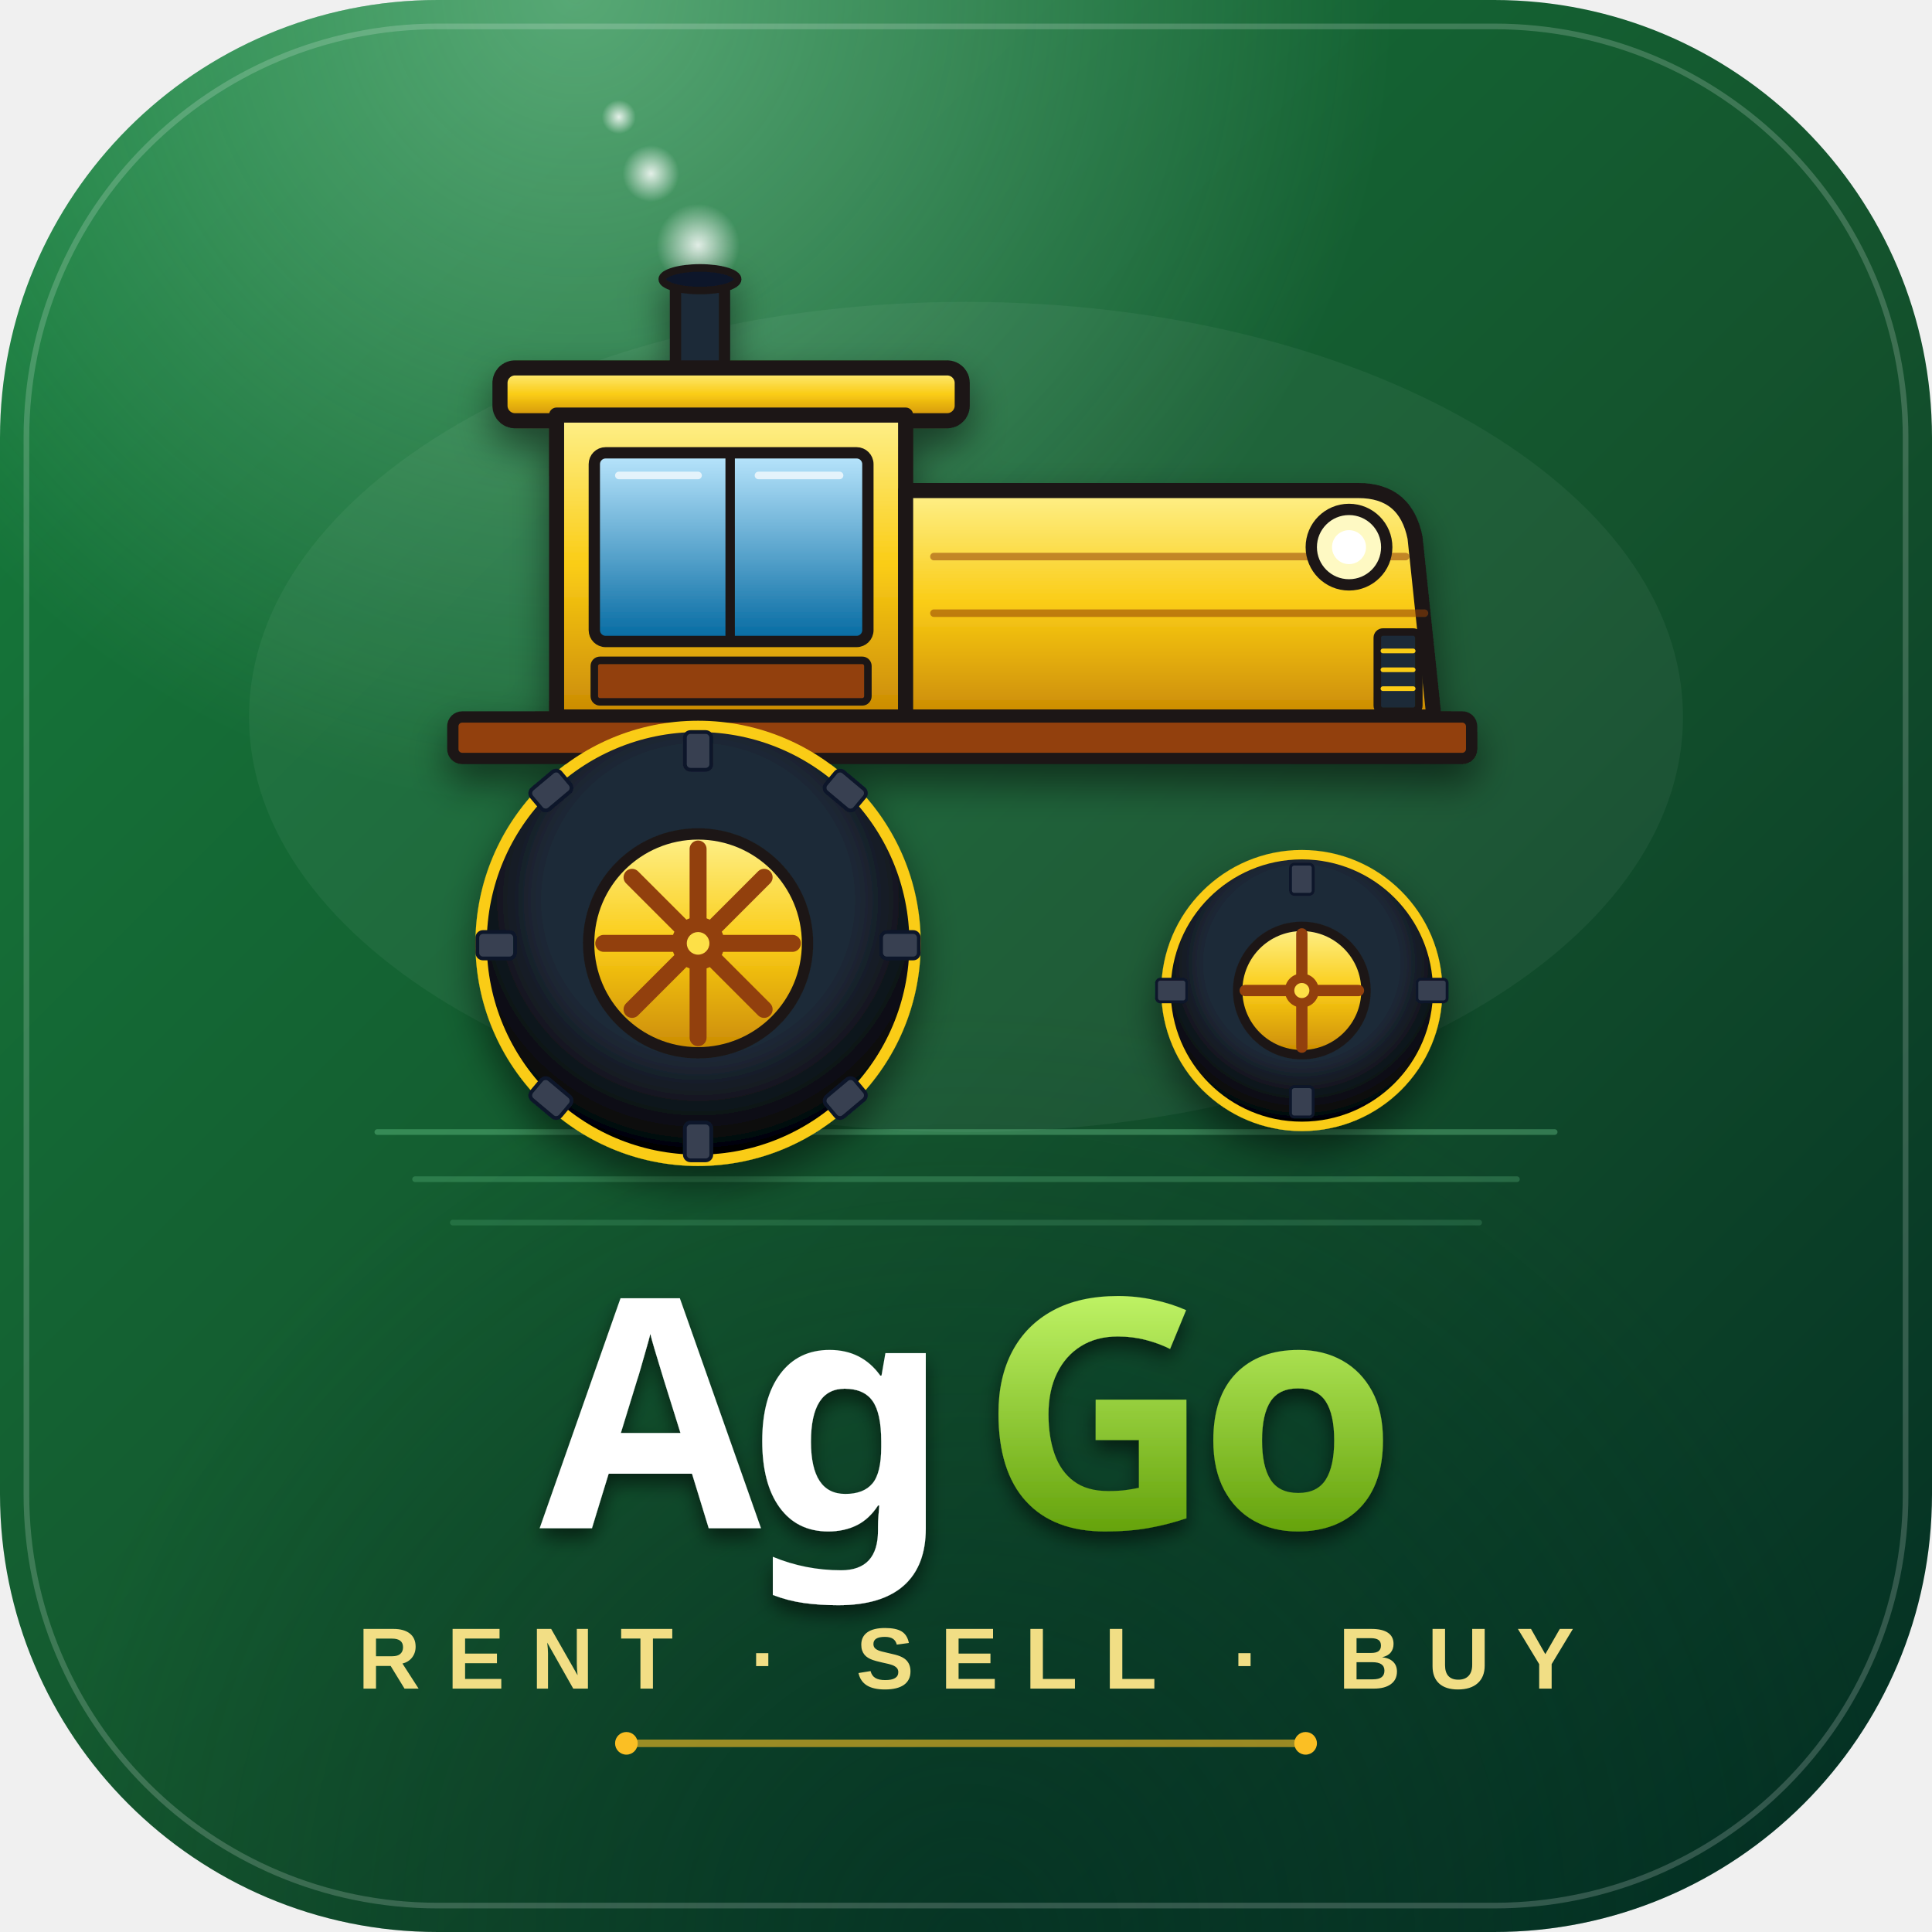
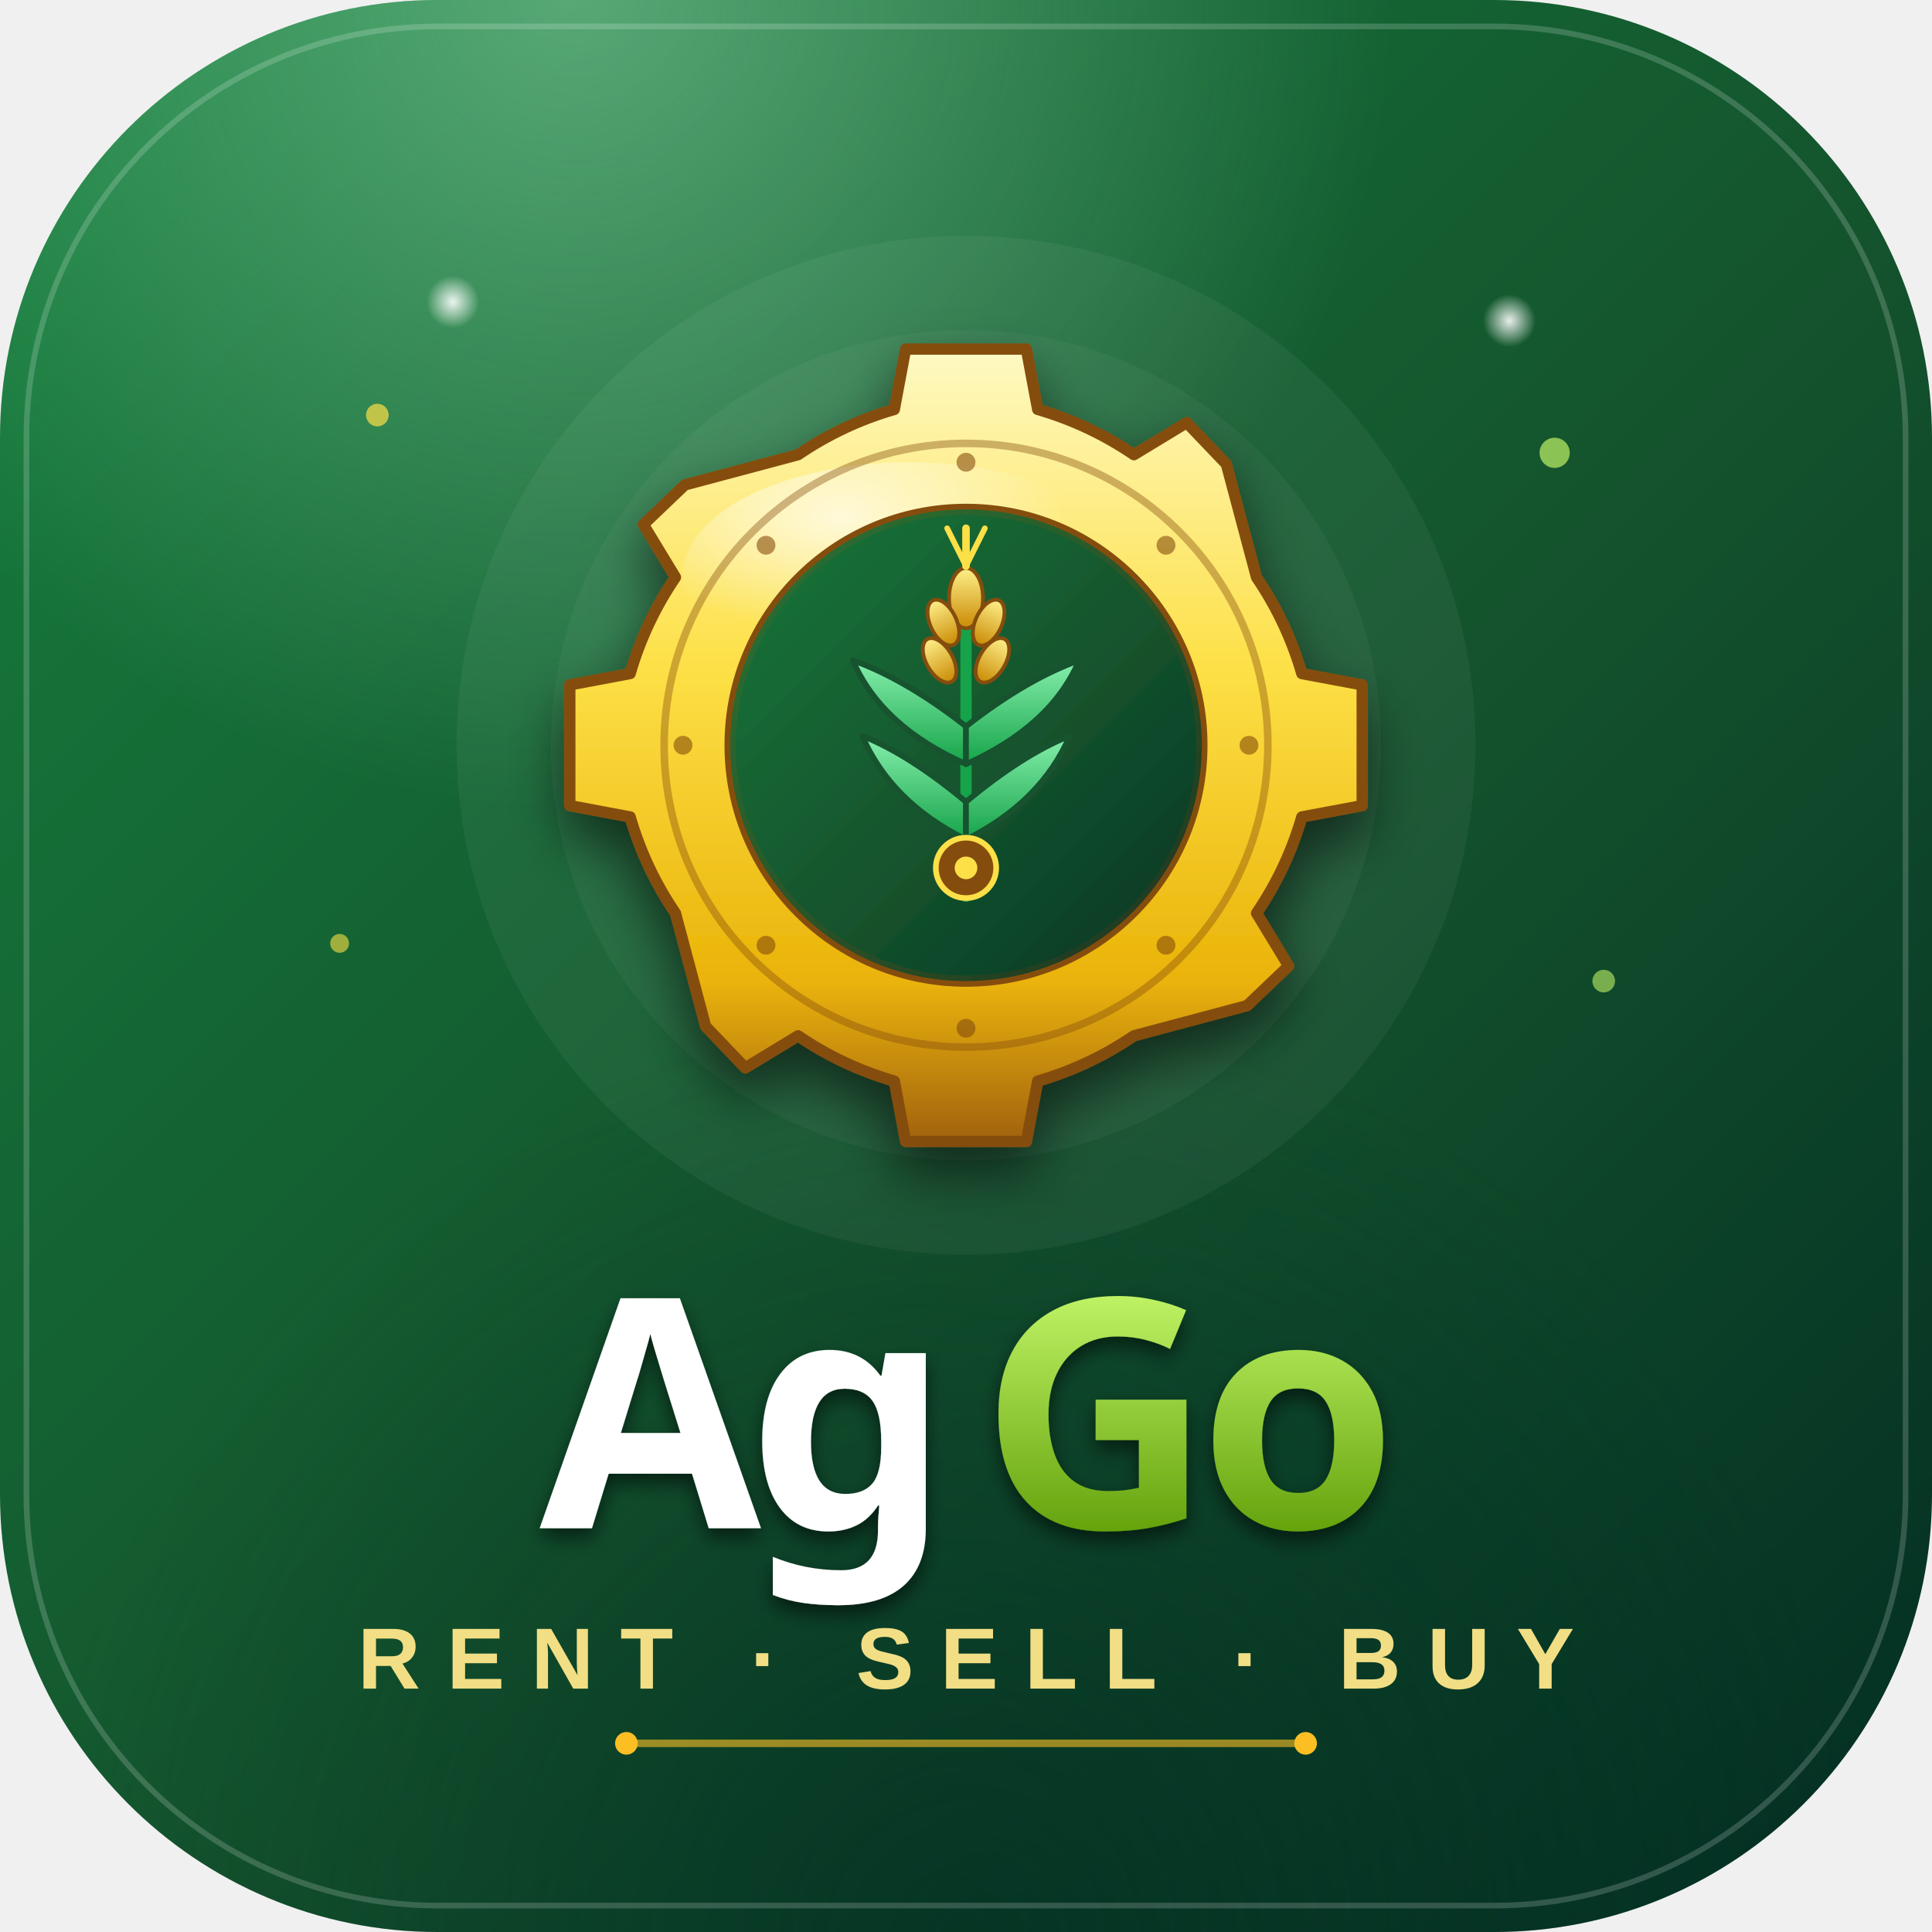
<svg xmlns="http://www.w3.org/2000/svg" width="1024" height="1024" viewBox="0 0 1024 1024">
  <defs>
    <linearGradient id="bgGrad" x1="0%" y1="0%" x2="100%" y2="100%">
      <stop offset="0%" stop-color="#15803d" />
      <stop offset="55%" stop-color="#14532d" />
      <stop offset="100%" stop-color="#022c22" />
    </linearGradient>
    <radialGradient id="sheen" cx="30%" cy="0%" r="70%">
      <stop offset="0%" stop-color="#bbf7d0" stop-opacity="0.4" />
      <stop offset="60%" stop-color="#bbf7d0" stop-opacity="0" />
    </radialGradient>
    <radialGradient id="shade" cx="50%" cy="100%" r="80%">
      <stop offset="0%" stop-color="#022c22" stop-opacity="0.6" />
      <stop offset="60%" stop-color="#022c22" stop-opacity="0" />
    </radialGradient>
-     <linearGradient id="bodyGrad" x1="0%" y1="0%" x2="0%" y2="100%">
+     <linearGradient id="gearOuter" x1="0%" y1="0%" x2="0%" y2="100%">
+       <stop offset="0%" stop-color="#fef9c3" />
+       <stop offset="40%" stop-color="#fde047" />
+       <stop offset="80%" stop-color="#eab308" />
+       <stop offset="100%" stop-color="#a16207" />
+     </linearGradient>
+     <linearGradient id="gearInner" x1="0%" y1="0%" x2="0%" y2="100%">
      <stop offset="0%" stop-color="#fef08a" />
-       <stop offset="50%" stop-color="#facc15" />
      <stop offset="100%" stop-color="#ca8a04" />
    </linearGradient>
-     <radialGradient id="tireGrad" cx="50%" cy="40%" r="60%">
-       <stop offset="60%" stop-color="#1f2937" />
-       <stop offset="100%" stop-color="#000000" />
+     <radialGradient id="gearShine" cx="35%" cy="25%" r="50%">
+       <stop offset="0%" stop-color="#ffffff" stop-opacity="0.7" />
+       <stop offset="100%" stop-color="#ffffff" stop-opacity="0" />
    </radialGradient>
-     <linearGradient id="glassGrad" x1="0%" y1="0%" x2="0%" y2="100%">
-       <stop offset="0%" stop-color="#bae6fd" />
-       <stop offset="100%" stop-color="#0369a1" />
+     <linearGradient id="leafGrad" x1="0%" y1="0%" x2="0%" y2="100%">
+       <stop offset="0%" stop-color="#86efac" />
+       <stop offset="100%" stop-color="#16a34a" />
+     </linearGradient>
+     <linearGradient id="grainGrad" x1="0%" y1="0%" x2="0%" y2="100%">
+       <stop offset="0%" stop-color="#fef08a" />
+       <stop offset="100%" stop-color="#ca8a04" />
    </linearGradient>
    <linearGradient id="goGrad" x1="0%" y1="0%" x2="0%" y2="100%">
      <stop offset="0%" stop-color="#bef264" />
      <stop offset="100%" stop-color="#65a30d" />
    </linearGradient>
    <filter id="dropShadow" x="-20%" y="-20%" width="140%" height="140%">
-       <feGaussianBlur in="SourceAlpha" stdDeviation="10" />
-       <feOffset dx="0" dy="10" result="off" />
+       <feGaussianBlur in="SourceAlpha" stdDeviation="14" />
+       <feOffset dx="0" dy="14" result="off" />
      <feComponentTransfer>
-         <feFuncA type="linear" slope="0.5" />
+         <feFuncA type="linear" slope="0.55" />
      </feComponentTransfer>
      <feMerge>
        <feMergeNode />
        <feMergeNode in="SourceGraphic" />
      </feMerge>
    </filter>
    <filter id="textShadow" x="-20%" y="-20%" width="140%" height="140%">
      <feGaussianBlur in="SourceAlpha" stdDeviation="5" />
      <feOffset dx="0" dy="5" result="off" />
      <feComponentTransfer>
        <feFuncA type="linear" slope="0.55" />
      </feComponentTransfer>
      <feMerge>
        <feMergeNode />
        <feMergeNode in="SourceGraphic" />
      </feMerge>
    </filter>
-     <radialGradient id="puff" cx="50%" cy="50%" r="50%">
-       <stop offset="0%" stop-color="#ffffff" stop-opacity="0.85" />
+     <radialGradient id="sparkle" cx="50%" cy="50%" r="50%">
+       <stop offset="0%" stop-color="#ffffff" stop-opacity="0.9" />
      <stop offset="100%" stop-color="#ffffff" stop-opacity="0" />
    </radialGradient>
  </defs>
  <rect width="1024" height="1024" rx="232" ry="232" fill="url(#bgGrad)" />
  <rect width="1024" height="1024" rx="232" ry="232" fill="url(#sheen)" />
  <rect width="1024" height="1024" rx="232" ry="232" fill="url(#shade)" />
  <rect x="14" y="14" width="996" height="996" rx="218" ry="218" fill="none" stroke="#ffffff" stroke-width="3" stroke-opacity="0.18" />
-   <ellipse cx="512" cy="380" rx="380" ry="220" fill="#ffffff" fill-opacity="0.05" />
-   <g opacity="0.3" stroke="#86efac" stroke-width="3" stroke-linecap="round">
-     <line x1="200" y1="600" x2="824" y2="600" />
-     <line x1="220" y1="625" x2="804" y2="625" stroke-opacity="0.7" />
-     <line x1="240" y1="648" x2="784" y2="648" stroke-opacity="0.5" />
-   </g>
-   <circle cx="370" cy="130" r="22" fill="url(#puff)" />
-   <circle cx="345" cy="92" r="15" fill="url(#puff)" />
-   <circle cx="328" cy="62" r="9" fill="url(#puff)" />
-   <g filter="url(#dropShadow)" stroke="#1c1917" stroke-linejoin="round" stroke-linecap="round">
-     <rect x="358" y="150" width="26" height="100" rx="4" fill="#1f2937" stroke-width="6" />
-     <ellipse cx="371" cy="148" rx="20" ry="6" fill="#0f172a" stroke-width="4" />
-     <rect x="265" y="195" width="245" height="28" rx="8" fill="url(#bodyGrad)" stroke-width="8" />
-     <path d="       M 295 220       L 295 380       L 480 380       L 480 220       Z" fill="url(#bodyGrad)" stroke-width="8" />
-     <rect x="315" y="240" width="145" height="100" rx="6" fill="url(#glassGrad)" stroke-width="6" />
-     <line x1="387" y1="240" x2="387" y2="340" stroke="#1c1917" stroke-width="5" />
-     <line x1="328" y1="252" x2="370" y2="252" stroke="#ffffff" stroke-width="4" stroke-opacity="0.7" />
-     <line x1="402" y1="252" x2="445" y2="252" stroke="#ffffff" stroke-width="4" stroke-opacity="0.7" />
-     <rect x="315" y="350" width="145" height="22" rx="3" fill="#92400e" stroke-width="4" />
-     <path d="       M 480 260       L 720 260       Q 745 260, 750 285       L 760 380       L 480 380       Z" fill="url(#bodyGrad)" stroke-width="8" />
-     <line x1="495" y1="295" x2="745" y2="295" stroke="#92400e" stroke-width="4" stroke-opacity="0.55" />
-     <line x1="495" y1="325" x2="755" y2="325" stroke="#92400e" stroke-width="4" stroke-opacity="0.55" />
-     <rect x="730" y="335" width="22" height="42" rx="3" fill="#1f2937" stroke-width="4" />
-     <line x1="733" y1="345" x2="749" y2="345" stroke="#facc15" stroke-width="2.5" />
-     <line x1="733" y1="355" x2="749" y2="355" stroke="#facc15" stroke-width="2.5" />
-     <line x1="733" y1="365" x2="749" y2="365" stroke="#facc15" stroke-width="2.5" />
-     <circle cx="715" cy="290" r="20" fill="#fef9c3" stroke-width="6" />
-     <circle cx="715" cy="290" r="9" fill="#ffffff" stroke="none" />
-     <rect x="240" y="380" width="540" height="22" rx="5" fill="#92400e" stroke-width="6" />
+   <circle cx="512" cy="395" r="270" fill="#ffffff" fill-opacity="0.05" />
+   <circle cx="512" cy="395" r="220" fill="#ffffff" fill-opacity="0.04" />
+   <circle cx="200" cy="220" r="6" fill="#fde047" fill-opacity="0.7" />
+   <circle cx="824" cy="240" r="8" fill="#bef264" fill-opacity="0.7" />
+   <circle cx="180" cy="500" r="5" fill="#fde047" fill-opacity="0.6" />
+   <circle cx="850" cy="520" r="6" fill="#bef264" fill-opacity="0.6" />
+   <circle cx="240" cy="160" r="14" fill="url(#sparkle)" />
+   <circle cx="800" cy="170" r="14" fill="url(#sparkle)" />
+   <g filter="url(#dropShadow)" transform="translate(512 395)">
    <g>
-       <circle cx="370" cy="500" r="115" fill="url(#tireGrad)" stroke="#facc15" stroke-width="6" />
-       <g fill="#374151" stroke="#0f172a" stroke-width="2">
-         <rect x="363" y="388" width="14" height="20" rx="3" />
-         <rect x="438" y="412" width="20" height="14" rx="3" transform="rotate(40 448 419)" />
-         <rect x="467" y="494" width="20" height="14" rx="3" />
-         <rect x="438" y="575" width="20" height="14" rx="3" transform="rotate(-40 448 582)" />
-         <rect x="363" y="595" width="14" height="20" rx="3" />
-         <rect x="282" y="575" width="20" height="14" rx="3" transform="rotate(40 292 582)" />
-         <rect x="253" y="494" width="20" height="14" rx="3" />
-         <rect x="282" y="412" width="20" height="14" rx="3" transform="rotate(-40 292 419)" />
+       <path d="         M 0 -210         L 32 -210 L 38 -178 L 38 -178         A 178 178 0 0 1 89 -154         L 117 -171 L 138 -149 L 154 -89         A 178 178 0 0 1 178 -38         L 210 -32 L 210 32 L 178 38         A 178 178 0 0 1 154 89         L 171 117 L 149 138 L 89 154         A 178 178 0 0 1 38 178         L 32 210 L -32 210 L -38 178         A 178 178 0 0 1 -89 154         L -117 171 L -138 149 L -154 89         A 178 178 0 0 1 -178 38         L -210 32 L -210 -32 L -178 -38         A 178 178 0 0 1 -154 -89         L -171 -117 L -149 -138 L -89 -154         A 178 178 0 0 1 -38 -178         L -32 -210 Z       " fill="url(#gearOuter)" stroke="#854d0e" stroke-width="6" stroke-linejoin="round" />
+       <ellipse cx="-30" cy="-90" rx="120" ry="60" fill="url(#gearShine)" />
+       <circle cx="0" cy="0" r="160" fill="none" stroke="#854d0e" stroke-width="4" stroke-opacity="0.4" />
+       <g fill="#854d0e" fill-opacity="0.6">
+         <circle cx="0" cy="-150" r="5" />
+         <circle cx="106" cy="-106" r="5" />
+         <circle cx="150" cy="0" r="5" />
+         <circle cx="106" cy="106" r="5" />
+         <circle cx="0" cy="150" r="5" />
+         <circle cx="-106" cy="106" r="5" />
+         <circle cx="-150" cy="0" r="5" />
+         <circle cx="-106" cy="-106" r="5" />
      </g>
-       <circle cx="370" cy="500" r="58" fill="url(#bodyGrad)" stroke-width="6" />
-       <g stroke="#92400e" stroke-width="9" stroke-linecap="round">
-         <line x1="370" y1="450" x2="370" y2="550" />
-         <line x1="320" y1="500" x2="420" y2="500" />
-         <line x1="335" y1="465" x2="405" y2="535" />
-         <line x1="405" y1="465" x2="335" y2="535" />
-       </g>
-       <circle cx="370" cy="500" r="14" fill="#92400e" stroke-width="0" />
-       <circle cx="370" cy="500" r="6" fill="#fde047" stroke="none" />
+       <circle cx="0" cy="0" r="125" fill="#14532d" stroke="#854d0e" stroke-width="6" />
+       <circle cx="0" cy="0" r="125" fill="url(#bgGrad)" fill-opacity="0.8" />
    </g>
    <g>
-       <circle cx="690" cy="525" r="72" fill="url(#tireGrad)" stroke="#facc15" stroke-width="5" />
-       <g fill="#374151" stroke="#0f172a" stroke-width="1.5">
-         <rect x="684" y="458" width="12" height="16" rx="2" />
-         <rect x="751" y="519" width="16" height="12" rx="2" />
-         <rect x="684" y="576" width="12" height="16" rx="2" />
-         <rect x="613" y="519" width="16" height="12" rx="2" />
+       <line x1="0" y1="80" x2="0" y2="-90" stroke="#16a34a" stroke-width="6" stroke-linecap="round" />
+       <path d="M 0 50 Q -40 30, -55 -5 Q -30 5, 0 30 Z" fill="url(#leafGrad)" stroke="#14532d" stroke-width="3" stroke-linejoin="round" />
+       <path d="M 0 50 Q 40 30, 55 -5 Q 30 5, 0 30 Z" fill="url(#leafGrad)" stroke="#14532d" stroke-width="3" stroke-linejoin="round" />
+       <path d="M 0 10 Q -45 -10, -60 -45 Q -32 -35, 0 -10 Z" fill="url(#leafGrad)" stroke="#14532d" stroke-width="3" stroke-linejoin="round" />
+       <path d="M 0 10 Q 45 -10, 60 -45 Q 32 -35, 0 -10 Z" fill="url(#leafGrad)" stroke="#14532d" stroke-width="3" stroke-linejoin="round" />
+       <g>
+         <ellipse cx="0" cy="-78" rx="9" ry="16" fill="url(#grainGrad)" stroke="#854d0e" stroke-width="2" />
+         <ellipse cx="-12" cy="-65" rx="7" ry="13" fill="url(#grainGrad)" stroke="#854d0e" stroke-width="2" transform="rotate(-25 -12 -65)" />
+         <ellipse cx="12" cy="-65" rx="7" ry="13" fill="url(#grainGrad)" stroke="#854d0e" stroke-width="2" transform="rotate(25 12 -65)" />
+         <ellipse cx="-14" cy="-45" rx="7" ry="13" fill="url(#grainGrad)" stroke="#854d0e" stroke-width="2" transform="rotate(-30 -14 -45)" />
+         <ellipse cx="14" cy="-45" rx="7" ry="13" fill="url(#grainGrad)" stroke="#854d0e" stroke-width="2" transform="rotate(30 14 -45)" />
+         <line x1="0" y1="-95" x2="0" y2="-115" stroke="#fde047" stroke-width="4" stroke-linecap="round" />
+         <line x1="0" y1="-95" x2="-10" y2="-115" stroke="#fde047" stroke-width="3" stroke-linecap="round" />
+         <line x1="0" y1="-95" x2="10" y2="-115" stroke="#fde047" stroke-width="3" stroke-linecap="round" />
      </g>
-       <circle cx="690" cy="525" r="34" fill="url(#bodyGrad)" stroke-width="5" />
-       <g stroke="#92400e" stroke-width="6" stroke-linecap="round">
-         <line x1="690" y1="495" x2="690" y2="555" />
-         <line x1="660" y1="525" x2="720" y2="525" />
-       </g>
-       <circle cx="690" cy="525" r="9" fill="#92400e" stroke-width="0" />
-       <circle cx="690" cy="525" r="4" fill="#fde047" stroke="none" />
    </g>
+     <circle cx="0" cy="65" r="16" fill="#854d0e" stroke="#fde047" stroke-width="3" />
+     <circle cx="0" cy="65" r="6" fill="#fde047" />
  </g>
  <g filter="url(#textShadow)">
    <text x="395" y="810" text-anchor="middle" font-family="'Plus Jakarta Sans', 'Arial Black', sans-serif" font-size="170" font-weight="900" fill="#ffffff" letter-spacing="-7">Ag</text>
    <text x="630" y="810" text-anchor="middle" font-family="'Plus Jakarta Sans', 'Arial Black', sans-serif" font-size="170" font-weight="900" fill="url(#goGrad)" letter-spacing="-7">Go</text>
  </g>
  <text x="512" y="895" text-anchor="middle" font-family="'Plus Jakarta Sans', Arial, sans-serif" font-size="46" font-weight="800" fill="#fde68a" letter-spacing="14" fill-opacity="0.95">RENT · SELL · BUY</text>
  <rect x="332" y="922" width="360" height="4" rx="2" fill="#fbbf24" fill-opacity="0.6" />
  <circle cx="332" cy="924" r="6" fill="#fbbf24" />
  <circle cx="692" cy="924" r="6" fill="#fbbf24" />
</svg>
